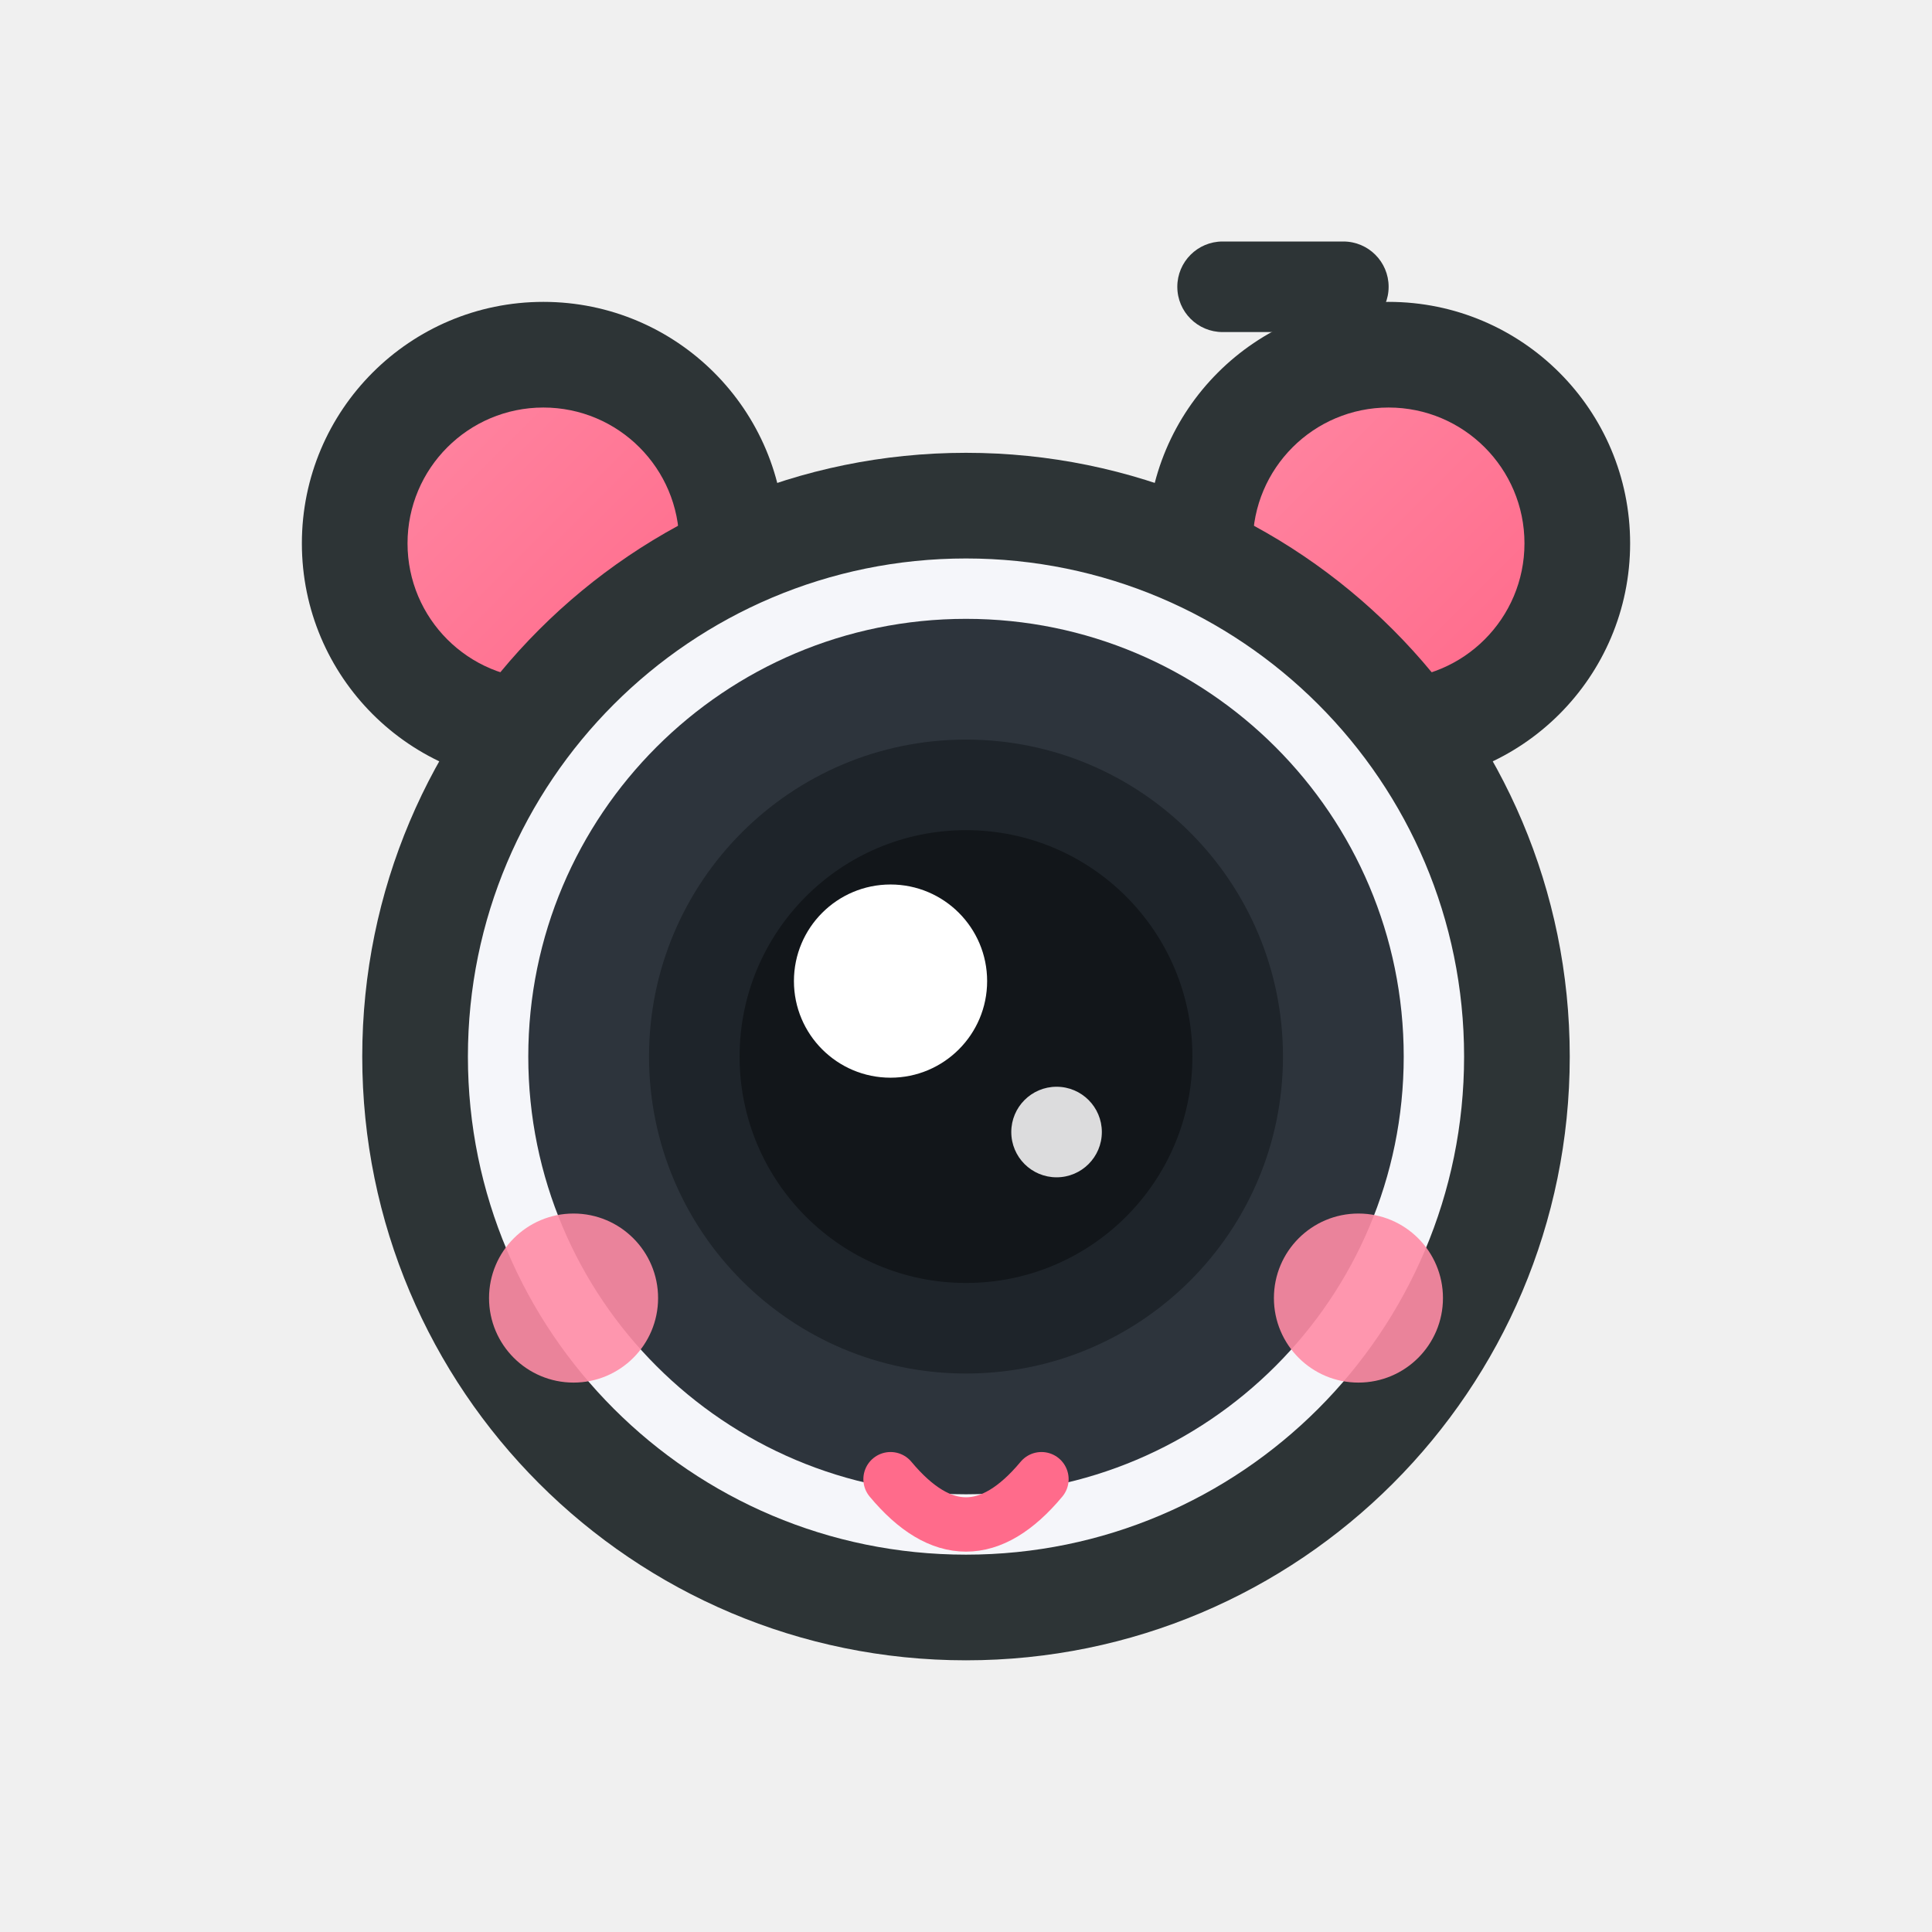
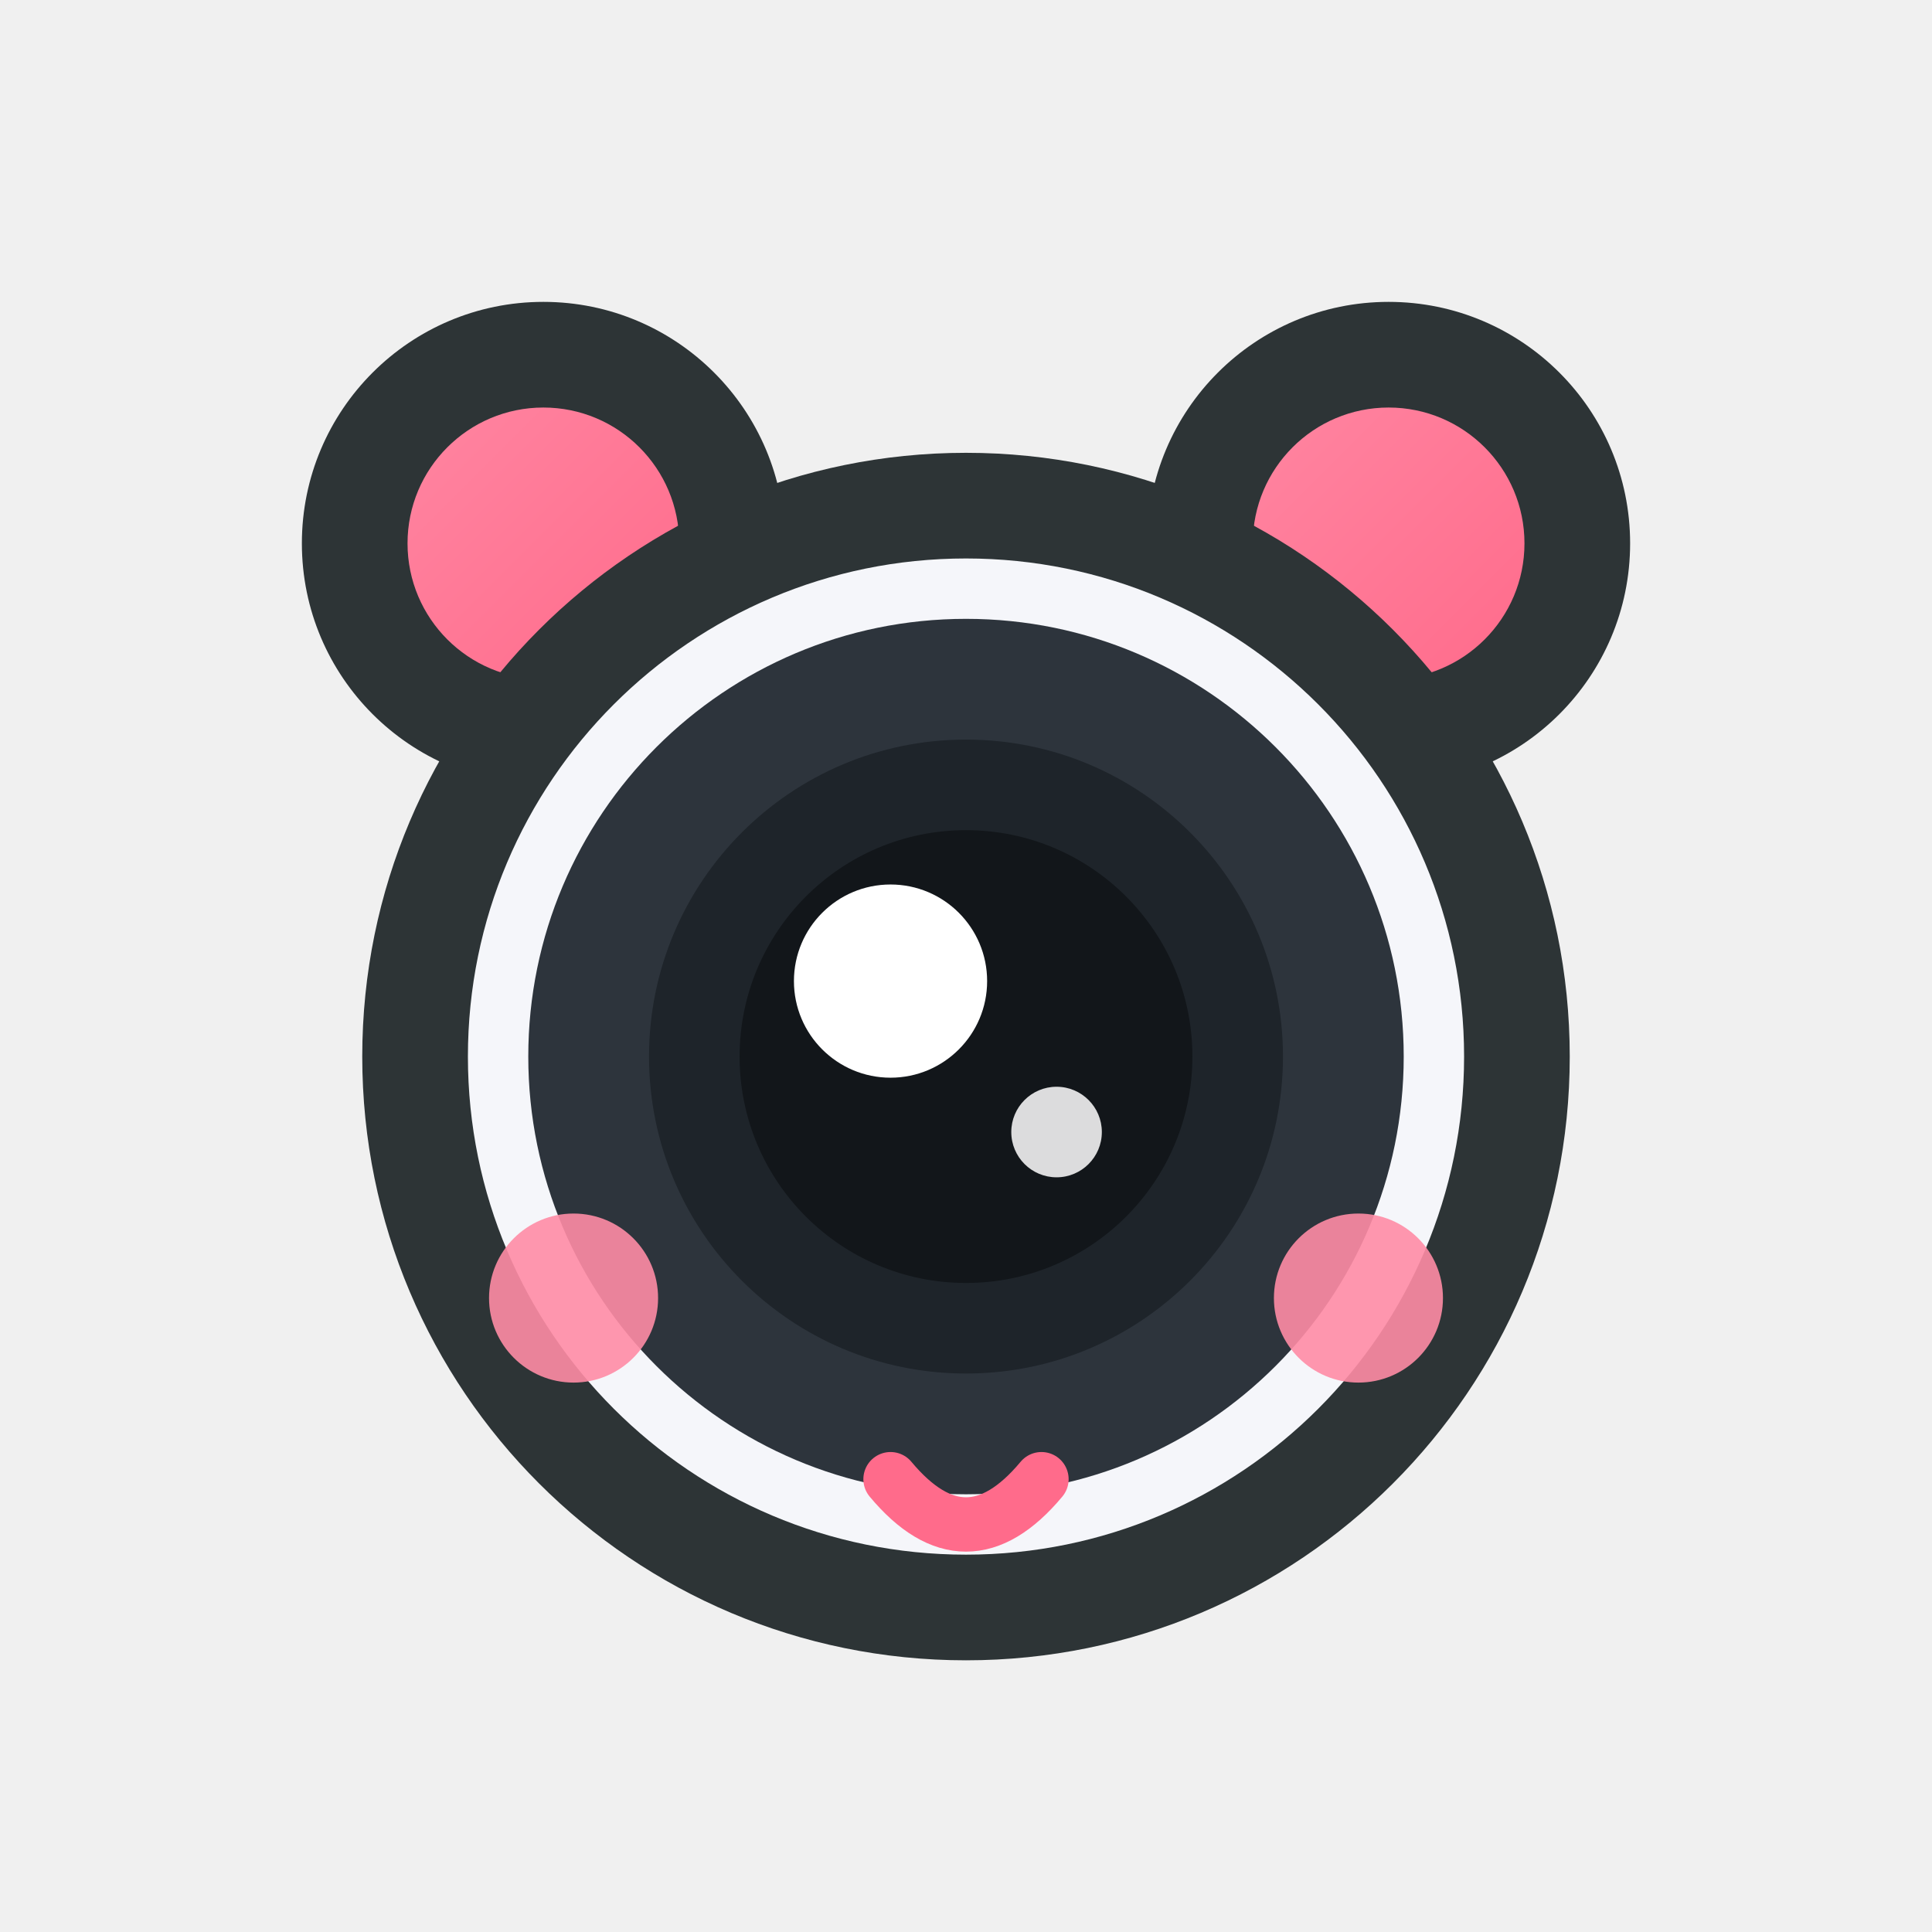
<svg xmlns="http://www.w3.org/2000/svg" viewBox="0 0 64 64" width="64" height="64">
  <defs>
    <linearGradient id="logoEarGrad" x1="0%" y1="0%" x2="100%" y2="100%">
      <stop offset="0%" stop-color="#ff85a1" />
      <stop offset="100%" stop-color="#ff6b8b" />
    </linearGradient>
  </defs>
  <circle cx="18" cy="18" r="8" fill="#2d3436" />
  <circle cx="18" cy="18" r="4.5" fill="url(#logoEarGrad)" />
  <circle cx="46" cy="18" r="8" fill="#2d3436" />
  <circle cx="46" cy="18" r="4.5" fill="url(#logoEarGrad)" />
-   <rect x="39" y="8" width="7" height="3" rx="1.5" fill="#2d3436" />
  <circle cx="32" cy="35" r="20" fill="#2d3436" />
  <circle cx="32" cy="35" r="16.5" fill="#f5f6fa" />
  <circle cx="32" cy="35" r="14.5" fill="#2d343c" />
  <circle cx="32" cy="35" r="10.5" fill="#1e242a" />
  <circle cx="32" cy="35" r="7.5" fill="#12161a" />
  <circle cx="29.5" cy="32.5" r="3.2" fill="#ffffff" />
  <circle cx="35" cy="37.5" r="1.5" fill="#ffffff" opacity="0.85" />
  <circle cx="19" cy="43" r="2.8" fill="#ff8ca5" opacity="0.9" />
  <circle cx="45" cy="43" r="2.8" fill="#ff8ca5" opacity="0.9" />
  <path d="M29.5 49 Q32 52 34.5 49" fill="none" stroke="#ff6b8b" stroke-width="1.8" stroke-linecap="round" />
</svg>
